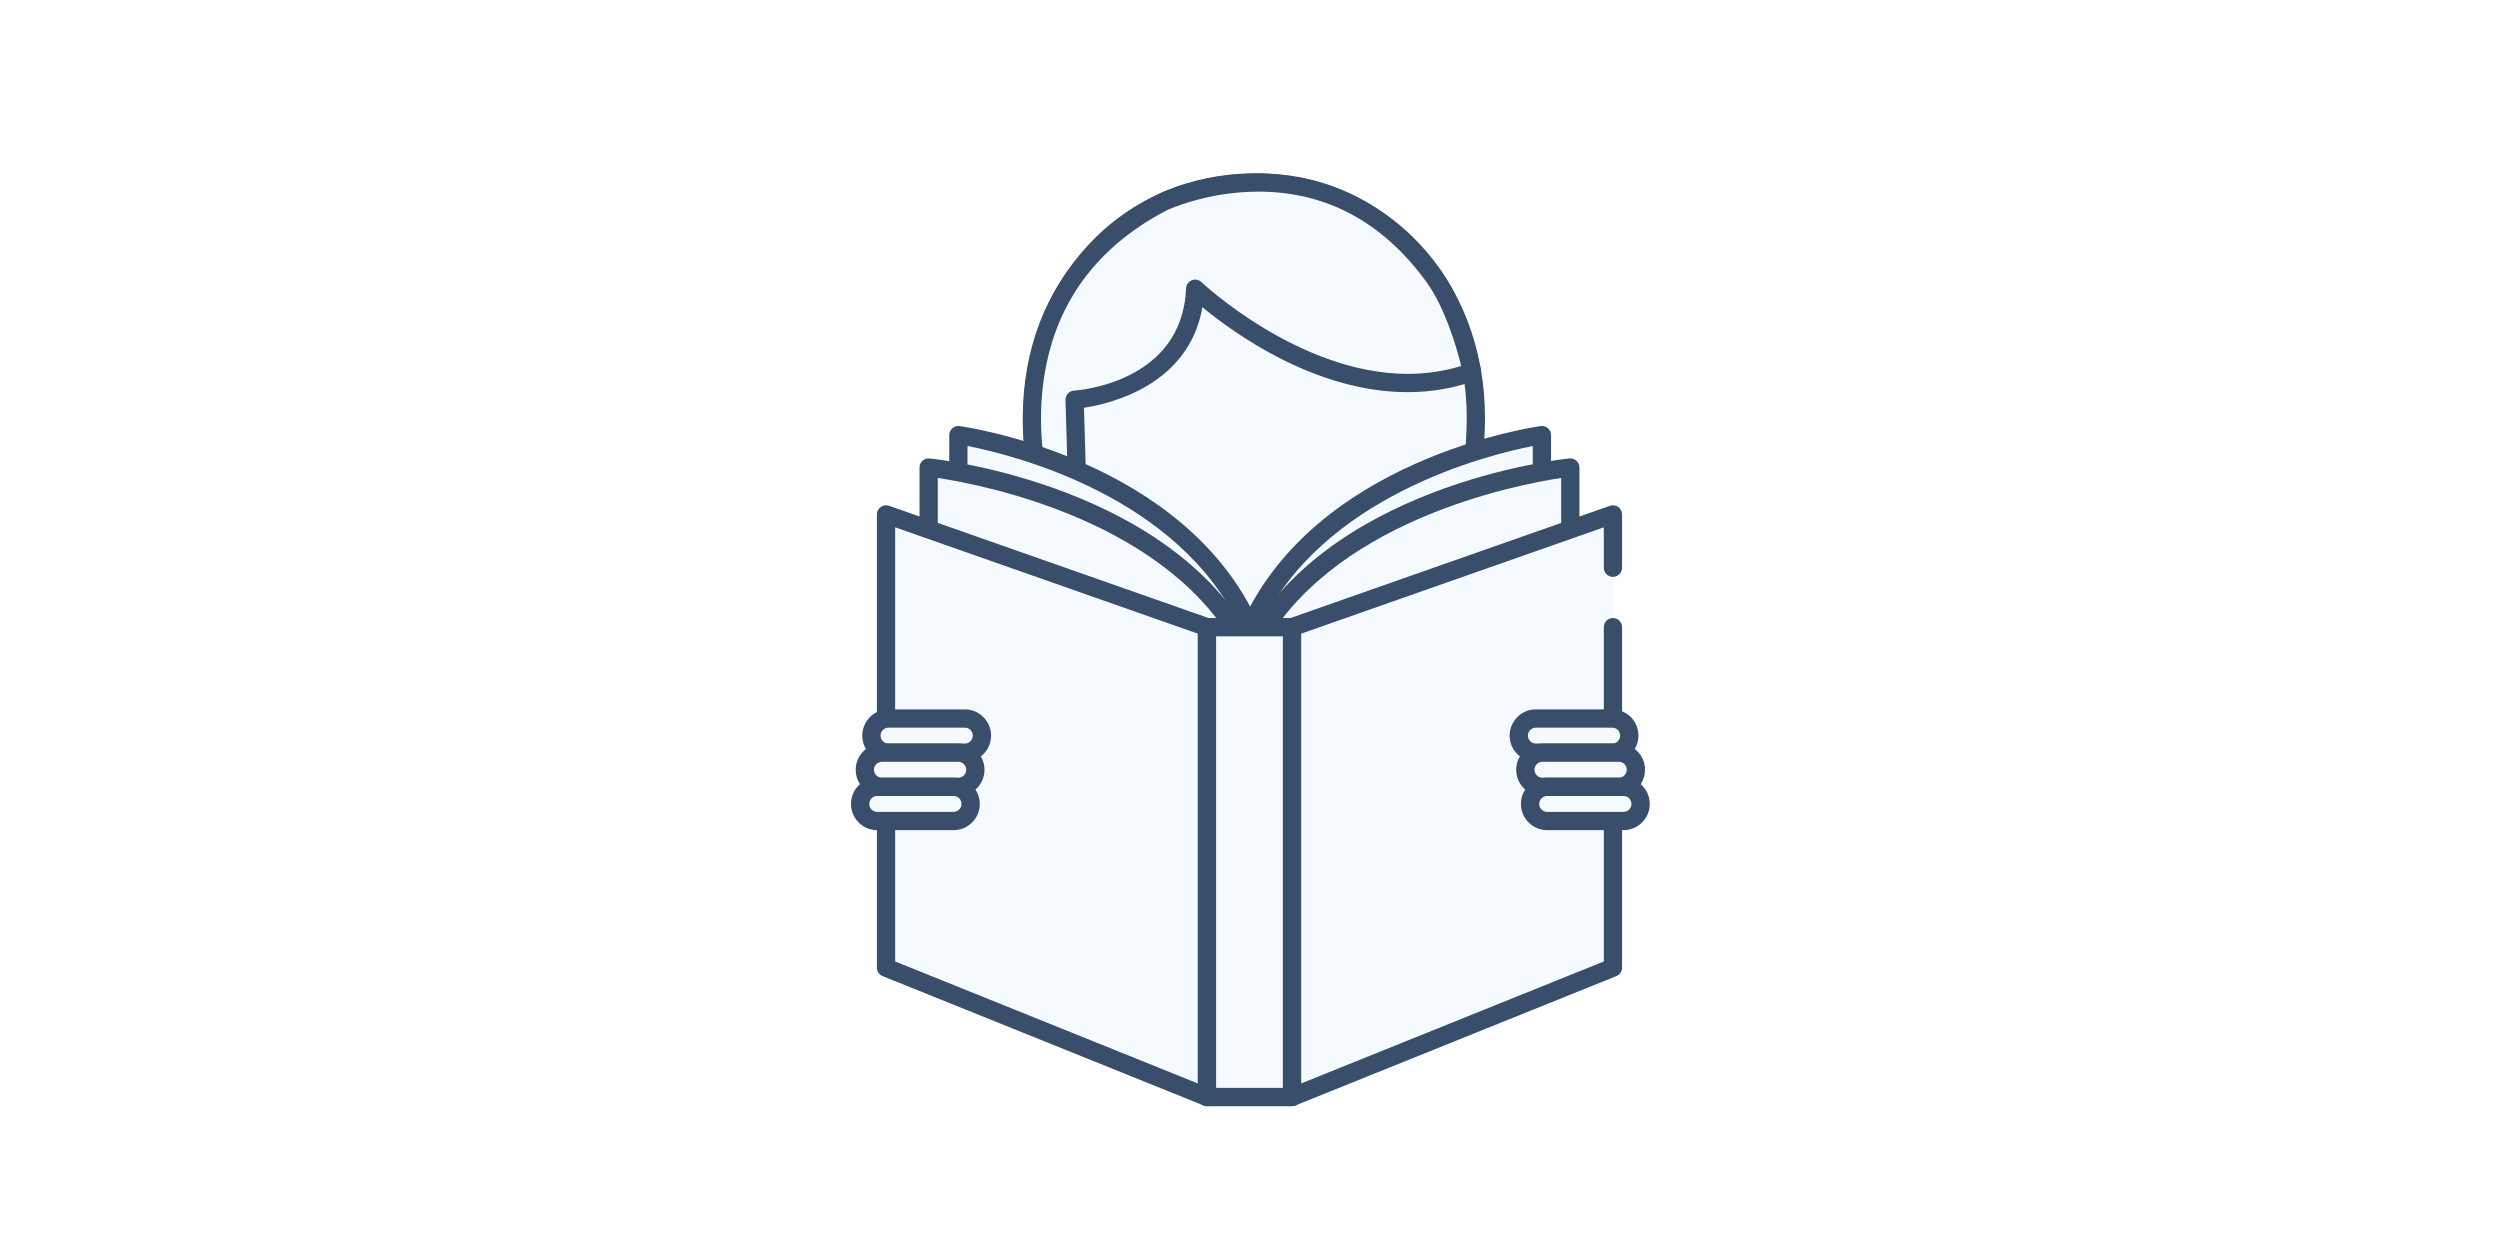
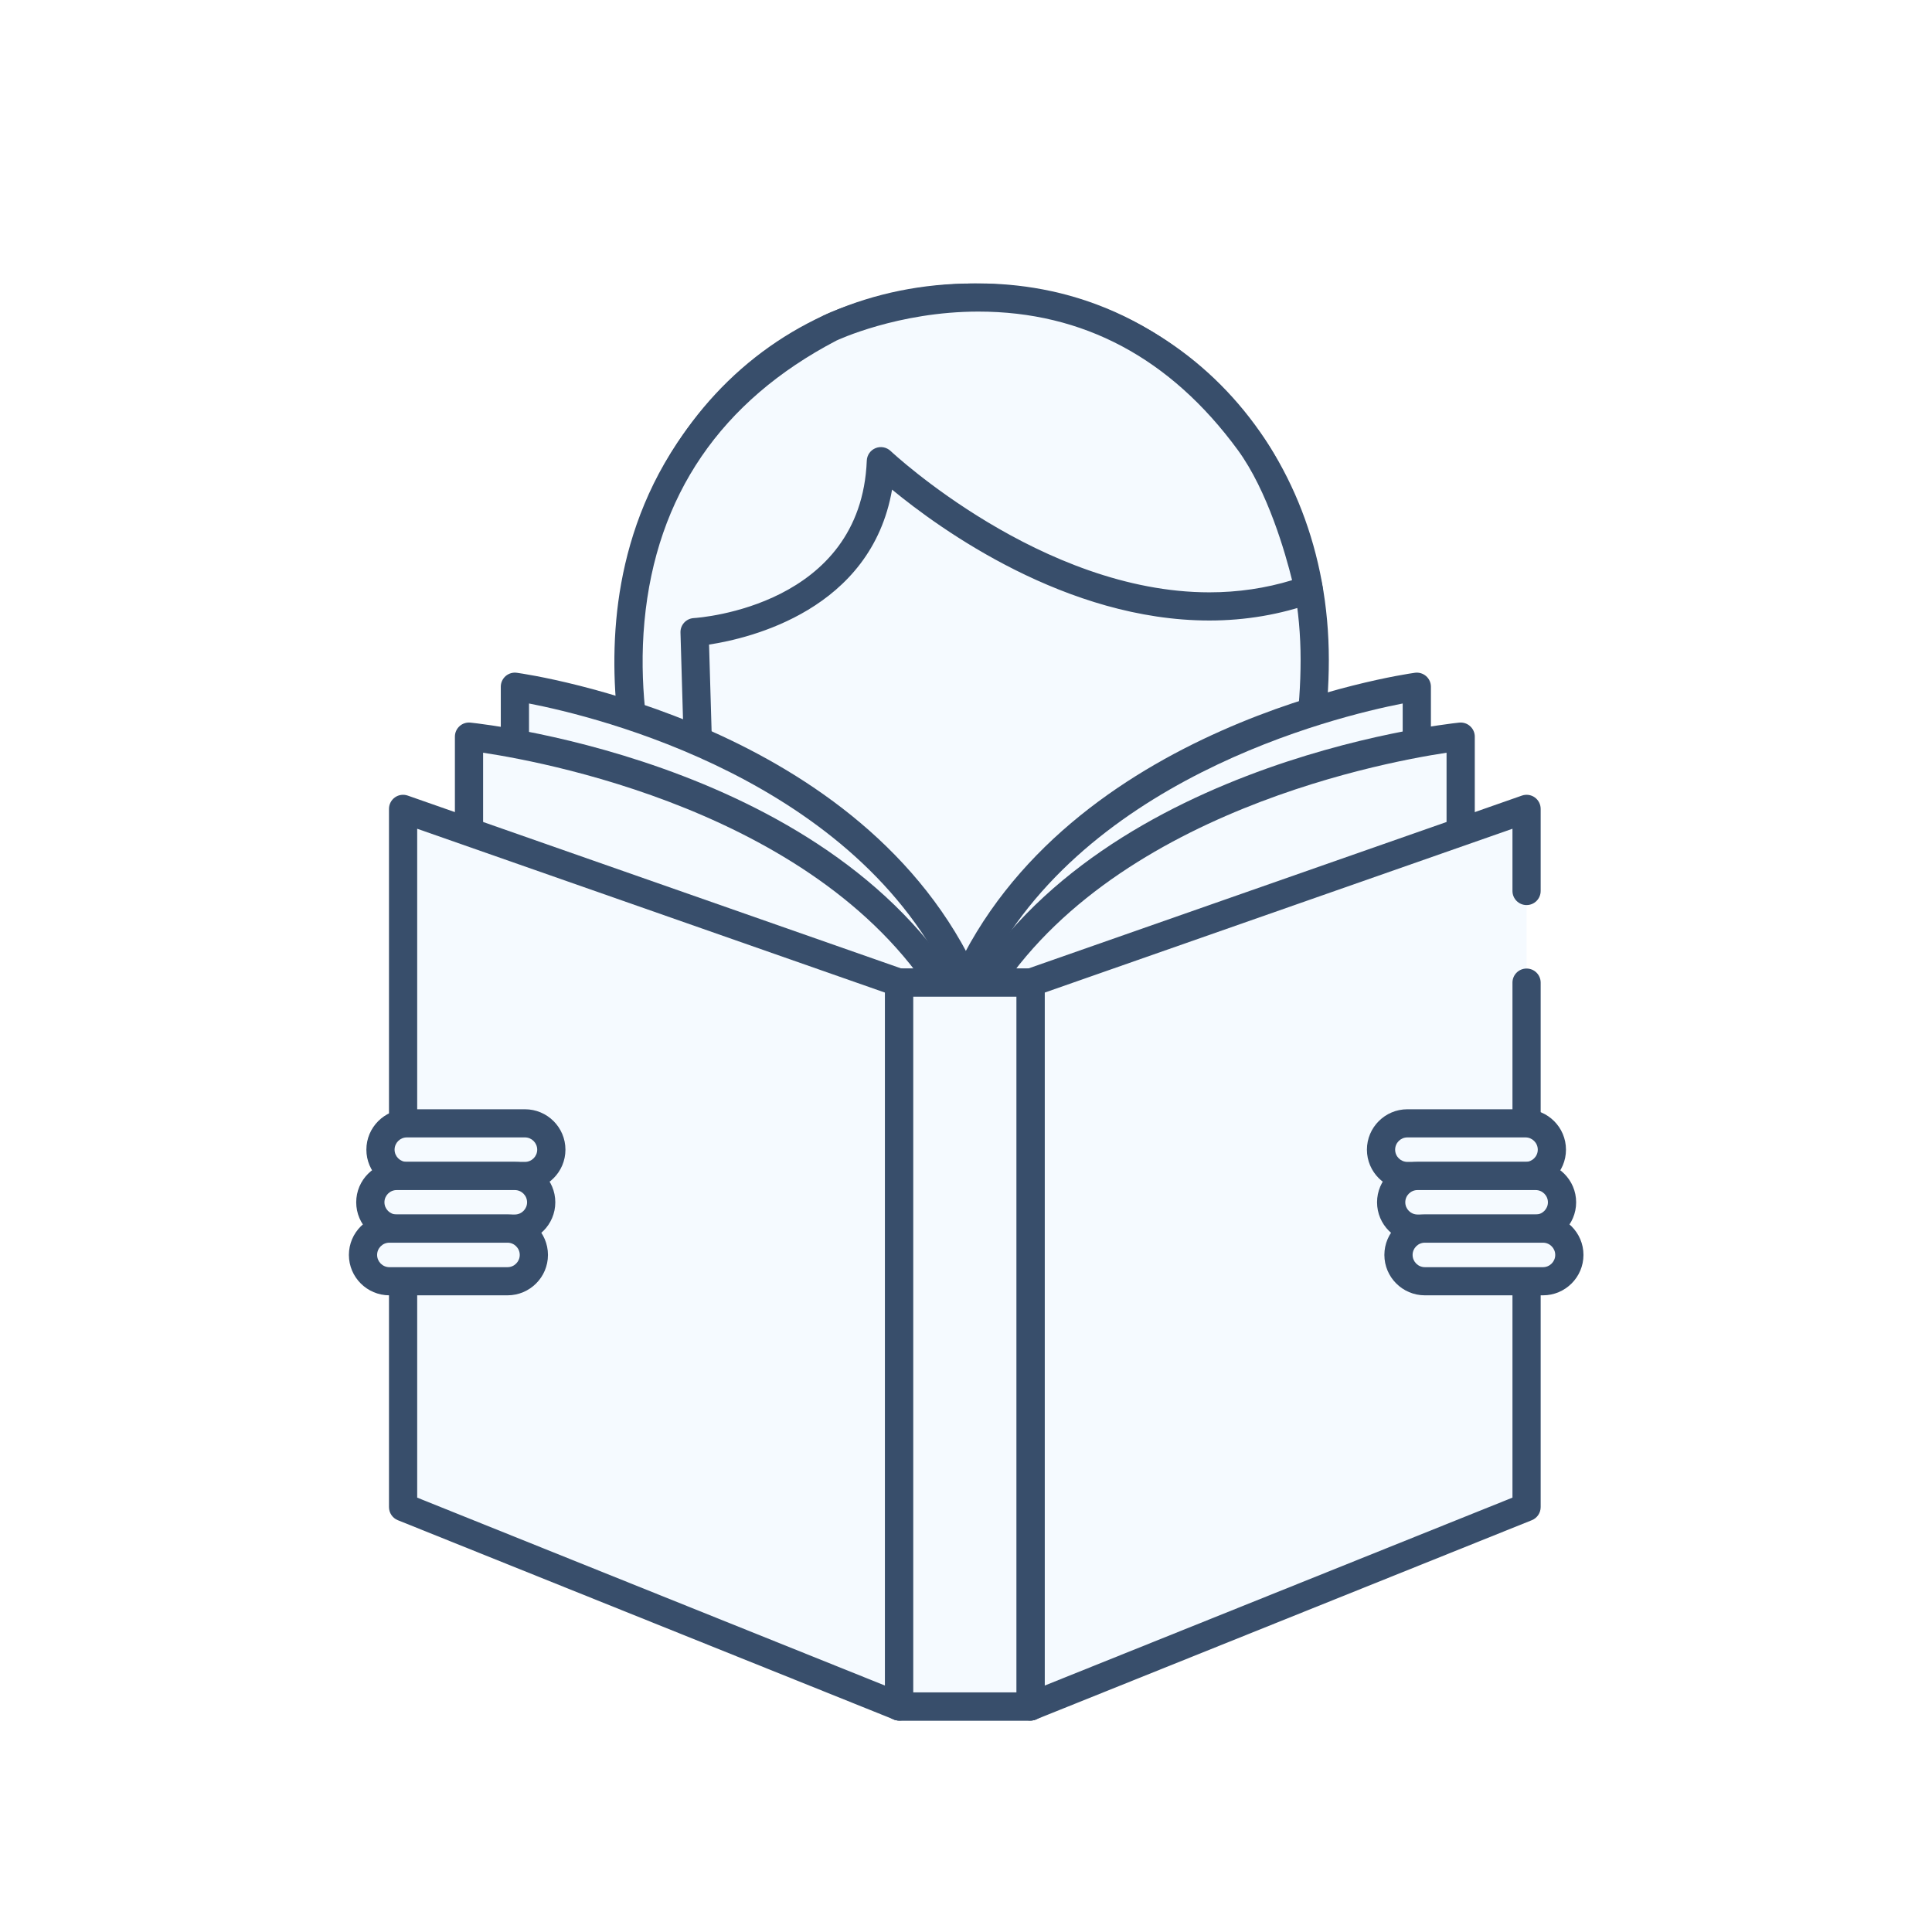
- <svg xmlns="http://www.w3.org/2000/svg" width="400" zoomAndPan="magnify" viewBox="0 0 300 150" height="200" preserveAspectRatio="xMidYMid meet" version="1.0">
+ <svg xmlns="http://www.w3.org/2000/svg" width="400" zoomAndPan="magnify" viewBox="0 0 300 300" height="400" preserveAspectRatio="xMidYMid meet" version="1.0">
  <defs>
    <clipPath id="id1">
-       <path d="M 143 74 L 157 74 L 157 132.75 L 143 132.75 Z M 143 74 " clip-rule="nonzero" />
+       <path d="M 137 150 L 163 150 L 163 267.188 L 137 267.188 Z M 137 150 " clip-rule="nonzero" />
    </clipPath>
    <clipPath id="id2">
-       <path d="M 105 60 L 146 60 L 146 132.75 L 105 132.75 Z M 105 60 " clip-rule="nonzero" />
+       <path d="M 60 123 L 142 123 L 142 267.188 L 60 267.188 Z M 60 123 " clip-rule="nonzero" />
    </clipPath>
    <clipPath id="id3">
-       <path d="M 153 60 L 195 60 L 195 132.75 L 153 132.75 Z M 153 60 " clip-rule="nonzero" />
+       <path d="M 157 123 L 240 123 L 240 267.188 L 157 267.188 Z M 157 123 " clip-rule="nonzero" />
    </clipPath>
    <clipPath id="id4">
-       <path d="M 143 74 L 157 74 L 157 132.75 L 143 132.75 Z M 143 74 " clip-rule="nonzero" />
+       <path d="M 137 150 L 163 150 L 163 267.188 L 137 267.188 Z M 137 150 " clip-rule="nonzero" />
    </clipPath>
    <clipPath id="id5">
-       <path d="M 102.043 89 L 119 89 L 119 96 L 102.043 96 Z M 102.043 89 " clip-rule="nonzero" />
-     </clipPath>
-     <clipPath id="id6">
-       <path d="M 102.043 93 L 118 93 L 118 100 L 102.043 100 Z M 102.043 93 " clip-rule="nonzero" />
+       <path d="M 54.027 188 L 86 188 L 86 202 L 54.027 202 Z M 54.027 188 " clip-rule="nonzero" />
    </clipPath>
  </defs>
-   <path fill="#f5faff" d="M 177.105 50.113 C 177.105 65.691 168.125 82.531 150.539 82.531 C 133.113 82.531 123.879 65.691 123.879 50.113 C 123.879 34.535 134.984 21.906 150.539 21.906 C 166.098 21.906 177.105 34.535 177.105 50.113 Z M 177.105 50.113 " fill-opacity="1" fill-rule="nonzero" />
-   <path fill="#384e6b" d="M 150.539 83.625 C 132.512 83.625 122.781 66.359 122.781 50.113 C 122.781 42.199 125.547 34.852 130.57 29.422 C 135.707 23.867 142.801 20.809 150.539 20.809 C 166.309 20.809 178.199 33.406 178.199 50.113 C 178.199 58.461 175.688 66.73 171.305 72.805 C 166.195 79.883 159.016 83.625 150.539 83.625 Z M 150.539 23.004 C 135.965 23.004 124.973 34.656 124.973 50.113 C 124.973 65.297 133.934 81.434 150.539 81.434 C 167.262 81.434 176.008 65.676 176.008 50.113 C 176.008 34.656 165.059 23.004 150.539 23.004 Z M 150.539 23.004 " fill-opacity="1" fill-rule="nonzero" />
-   <path fill="#f5faff" d="M 176.637 44.645 C 160.125 50.555 143.422 34.648 143.422 34.648 C 142.93 47.113 128.953 47.965 128.953 47.965 L 129.203 56.488 L 125.391 61.059 C 125.391 61.059 116.891 36.125 139.488 24.27 C 139.488 24.27 158.762 15.004 172.008 33.125 C 175.184 37.465 176.637 44.645 176.637 44.645 Z M 176.637 44.645 " fill-opacity="1" fill-rule="nonzero" />
-   <path fill="#384e6b" d="M 125.391 62.156 C 125.324 62.156 125.258 62.148 125.191 62.137 C 124.805 62.066 124.484 61.789 124.355 61.414 C 124.266 61.148 122.164 54.867 122.875 47.012 C 123.535 39.699 126.867 29.652 138.98 23.297 C 139.223 23.18 144.246 20.805 151 20.805 C 157.094 20.805 165.84 22.828 172.895 32.477 C 176.172 36.961 177.648 44.125 177.711 44.426 C 177.82 44.961 177.52 45.492 177.008 45.676 C 174.445 46.594 171.727 47.059 168.926 47.059 C 157.836 47.059 148.051 39.973 144.289 36.863 C 142.664 46.223 133.27 48.445 130.078 48.934 L 130.297 56.457 C 130.309 56.727 130.215 56.988 130.043 57.191 L 126.234 61.762 C 126.023 62.012 125.715 62.156 125.391 62.156 Z M 151 22.996 C 144.738 22.996 140.008 25.238 139.961 25.258 C 131 29.961 125.977 37.328 125.062 47.133 C 124.609 52.027 125.34 56.352 125.898 58.742 L 128.098 56.105 L 127.859 47.996 C 127.844 47.406 128.297 46.906 128.887 46.871 C 129.418 46.836 141.879 45.914 142.324 34.605 C 142.344 34.176 142.609 33.797 143.008 33.633 C 143.406 33.469 143.863 33.559 144.176 33.855 C 144.289 33.965 155.91 44.863 168.926 44.863 C 171.141 44.863 173.297 44.547 175.344 43.918 C 174.84 41.871 173.457 36.961 171.125 33.773 C 165.898 26.621 159.129 22.996 151 22.996 Z M 151 22.996 " fill-opacity="1" fill-rule="nonzero" />
-   <path fill="#f5faff" d="M 115.004 71.039 L 115.004 52.215 C 115.004 52.215 141.332 55.91 150.016 75.262 L 150.016 78.441 L 115.004 78.441 Z M 115.004 71.039 " fill-opacity="1" fill-rule="nonzero" />
-   <path fill="#384e6b" d="M 150.016 79.539 L 115.004 79.539 C 114.398 79.539 113.91 79.047 113.91 78.441 L 113.91 52.215 C 113.91 51.898 114.047 51.598 114.285 51.387 C 114.523 51.18 114.844 51.086 115.156 51.129 C 116.258 51.285 142.188 55.133 151.016 74.812 C 151.078 74.953 151.113 75.109 151.113 75.262 L 151.113 78.441 C 151.113 79.047 150.621 79.539 150.016 79.539 Z M 116.102 77.344 L 148.922 77.344 L 148.922 75.5 C 141.566 59.457 121.332 54.543 116.102 53.52 Z M 116.102 77.344 " fill-opacity="1" fill-rule="nonzero" />
-   <path fill="#f5faff" d="M 185.031 71.039 L 185.031 52.215 C 185.031 52.215 158.703 55.91 150.02 75.262 L 150.02 78.441 L 185.031 78.441 Z M 185.031 71.039 " fill-opacity="1" fill-rule="nonzero" />
-   <path fill="#384e6b" d="M 185.031 79.539 L 150.02 79.539 C 149.414 79.539 148.922 79.047 148.922 78.441 L 148.922 75.262 C 148.922 75.109 148.957 74.957 149.02 74.812 C 157.848 55.133 183.777 51.285 184.879 51.129 C 185.195 51.086 185.512 51.18 185.75 51.387 C 185.988 51.598 186.125 51.898 186.125 52.215 L 186.125 78.441 C 186.125 79.047 185.637 79.539 185.031 79.539 Z M 151.113 77.344 L 183.934 77.344 L 183.934 53.523 C 178.699 54.547 158.461 59.477 151.113 75.5 Z M 151.113 77.344 " fill-opacity="1" fill-rule="nonzero" />
-   <path fill="#f5faff" d="M 111.441 74.926 L 111.441 56.102 C 111.441 56.102 140.391 59.113 149.938 78.465 L 149.938 82.328 L 111.441 82.328 Z M 111.441 74.926 " fill-opacity="1" fill-rule="nonzero" />
-   <path fill="#384e6b" d="M 149.938 83.422 L 111.441 83.422 C 110.836 83.422 110.344 82.934 110.344 82.328 L 110.344 56.102 C 110.344 55.789 110.477 55.496 110.707 55.289 C 110.938 55.078 111.246 54.98 111.555 55.012 C 112.762 55.137 141.215 58.309 150.922 77.98 C 150.996 78.133 151.035 78.297 151.035 78.465 L 151.035 82.328 C 151.035 82.934 150.543 83.422 149.938 83.422 Z M 112.535 81.23 L 148.844 81.23 L 148.844 78.723 C 140.672 62.547 118.027 58.188 112.535 57.355 Z M 112.535 81.23 " fill-opacity="1" fill-rule="nonzero" />
-   <path fill="#f5faff" d="M 188.438 74.926 L 188.438 56.102 C 188.438 56.102 159.488 59.113 149.938 78.465 L 149.938 82.328 L 188.438 82.328 Z M 188.438 74.926 " fill-opacity="1" fill-rule="nonzero" />
-   <path fill="#384e6b" d="M 188.438 83.422 L 149.938 83.422 C 149.332 83.422 148.844 82.934 148.844 82.328 L 148.844 78.465 C 148.844 78.297 148.883 78.133 148.957 77.98 C 158.66 58.309 187.117 55.137 188.324 55.012 C 188.633 54.98 188.938 55.078 189.168 55.289 C 189.398 55.496 189.531 55.789 189.531 56.102 L 189.531 82.328 C 189.531 82.934 189.039 83.422 188.438 83.422 Z M 151.035 81.23 L 187.34 81.23 L 187.34 57.355 C 181.852 58.188 159.207 62.547 151.035 78.723 Z M 151.035 81.23 " fill-opacity="1" fill-rule="nonzero" />
-   <path fill="#f5faff" d="M 144.84 75.262 L 155.039 75.262 L 155.039 131.641 L 144.84 131.641 Z M 144.84 75.262 " fill-opacity="1" fill-rule="nonzero" />
+   <path fill="#f5faff" d="M 204.148 102.438 C 204.148 133.496 186.195 167.07 151.023 167.07 C 116.172 167.07 97.699 133.496 97.699 102.438 C 97.699 71.383 119.91 46.207 151.023 46.207 C 182.137 46.207 204.148 71.383 204.148 102.438 Z M 204.148 102.438 " fill-opacity="1" fill-rule="nonzero" />
+   <path fill="#384e6b" d="M 151.023 169.254 C 114.965 169.254 95.508 134.832 95.508 102.438 C 95.508 86.668 101.039 72.02 111.086 61.191 C 121.359 50.117 135.543 44.02 151.023 44.02 C 182.559 44.02 206.34 69.137 206.34 102.438 C 206.34 119.082 201.312 135.574 192.551 147.68 C 182.332 161.793 167.973 169.254 151.023 169.254 Z M 151.023 48.395 C 121.871 48.395 99.891 71.629 99.891 102.438 C 99.891 132.711 117.809 164.883 151.023 164.883 C 184.461 164.883 201.957 133.469 201.957 102.438 C 201.957 71.629 180.062 48.395 151.023 48.395 Z M 151.023 48.395 " fill-opacity="1" fill-rule="nonzero" />
+   <path fill="#f5faff" d="M 203.215 91.539 C 170.191 103.324 136.781 71.613 136.781 71.613 C 135.801 96.457 107.852 98.16 107.852 98.16 L 108.348 115.156 L 100.727 124.262 C 100.727 124.262 83.723 74.555 128.918 50.922 C 128.918 50.922 167.465 32.445 193.961 68.57 C 200.312 77.23 203.215 91.539 203.215 91.539 Z M 203.215 91.539 " fill-opacity="1" fill-rule="nonzero" />
+   <path fill="#384e6b" d="M 100.727 126.449 C 100.594 126.449 100.461 126.438 100.328 126.414 C 99.551 126.27 98.91 125.715 98.656 124.969 C 98.477 124.445 94.27 111.922 95.691 96.258 C 97.02 81.684 103.684 61.648 127.902 48.984 C 128.391 48.746 138.434 44.012 151.945 44.012 C 164.133 44.012 181.625 48.047 195.73 67.277 C 202.289 76.223 205.242 90.5 205.363 91.105 C 205.578 92.168 204.98 93.23 203.953 93.598 C 198.836 95.426 193.398 96.352 187.793 96.352 C 165.617 96.352 146.043 82.227 138.52 76.027 C 135.273 94.688 116.48 99.117 110.102 100.09 L 110.543 115.09 C 110.559 115.625 110.375 116.145 110.031 116.555 L 102.41 125.664 C 101.988 126.168 101.371 126.449 100.727 126.449 Z M 151.941 48.383 C 139.418 48.383 129.961 52.848 129.867 52.891 C 111.941 62.266 101.895 76.949 100.07 96.5 C 99.16 106.258 100.629 114.879 101.738 119.645 L 106.137 114.391 L 105.664 98.223 C 105.629 97.043 106.539 96.051 107.719 95.977 C 108.777 95.91 133.703 94.07 134.594 71.527 C 134.629 70.668 135.16 69.91 135.957 69.586 C 136.754 69.262 137.668 69.438 138.293 70.027 C 138.523 70.246 161.758 91.977 187.793 91.977 C 192.223 91.977 196.535 91.344 200.633 90.09 C 199.625 86.012 196.855 76.223 192.195 69.863 C 181.738 55.609 168.199 48.383 151.941 48.383 Z M 151.941 48.383 " fill-opacity="1" fill-rule="nonzero" />
+   <path fill="#f5faff" d="M 79.953 144.164 L 79.953 106.633 C 79.953 106.633 132.609 113.996 149.977 152.582 L 149.977 158.918 L 79.953 158.918 Z M 79.953 144.164 " fill-opacity="1" fill-rule="nonzero" />
+   <path fill="#384e6b" d="M 149.977 161.102 L 79.953 161.102 C 78.742 161.102 77.762 160.125 77.762 158.918 L 77.762 106.633 C 77.762 106 78.039 105.398 78.516 104.98 C 78.996 104.566 79.629 104.379 80.258 104.469 C 82.457 104.773 134.316 112.449 151.977 151.684 C 152.102 151.965 152.168 152.273 152.168 152.582 L 152.168 158.914 C 152.168 160.125 151.188 161.102 149.977 161.102 Z M 82.145 156.73 L 147.785 156.73 L 147.785 153.055 C 133.07 121.07 92.609 111.27 82.145 109.238 Z M 82.145 156.73 " fill-opacity="1" fill-rule="nonzero" />
+   <path fill="#f5faff" d="M 220.004 144.164 L 220.004 106.633 C 220.004 106.633 167.348 113.996 149.977 152.582 L 149.977 158.918 L 220.004 158.918 Z M 220.004 144.164 " fill-opacity="1" fill-rule="nonzero" />
+   <path fill="#384e6b" d="M 220.004 161.102 L 149.977 161.102 C 148.77 161.102 147.789 160.125 147.789 158.918 L 147.789 152.582 C 147.789 152.273 147.852 151.969 147.98 151.688 C 165.641 112.453 217.5 104.773 219.699 104.469 C 220.328 104.379 220.961 104.57 221.441 104.984 C 221.918 105.398 222.191 106 222.191 106.633 L 222.191 158.918 C 222.191 160.125 221.211 161.102 220.004 161.102 Z M 152.168 156.73 L 217.809 156.73 L 217.809 109.238 C 207.34 111.281 166.867 121.105 152.168 153.055 Z M 152.168 156.73 " fill-opacity="1" fill-rule="nonzero" />
+   <path fill="#f5faff" d="M 72.824 151.91 L 72.824 114.379 C 72.824 114.379 130.723 120.383 149.82 158.965 L 149.82 166.664 L 72.824 166.664 Z M 72.824 151.91 " fill-opacity="1" fill-rule="nonzero" />
+   <path fill="#384e6b" d="M 149.82 168.848 L 72.824 168.848 C 71.617 168.848 70.637 167.871 70.637 166.664 L 70.637 114.379 C 70.637 113.762 70.898 113.172 71.359 112.758 C 71.82 112.34 72.434 112.145 73.051 112.207 C 75.465 112.457 132.375 118.785 151.781 157.996 C 151.93 158.301 152.008 158.633 152.008 158.965 L 152.008 166.664 C 152.008 167.871 151.027 168.848 149.82 168.848 Z M 75.016 164.477 L 147.629 164.477 L 147.629 159.48 C 131.285 127.227 85.996 118.539 75.016 116.883 Z M 75.016 164.477 " fill-opacity="1" fill-rule="nonzero" />
+   <path fill="#f5faff" d="M 226.812 151.91 L 226.812 114.379 C 226.812 114.379 168.914 120.383 149.82 158.965 L 149.82 166.664 L 226.812 166.664 Z M 226.812 151.91 " fill-opacity="1" fill-rule="nonzero" />
+   <path fill="#384e6b" d="M 226.812 168.848 L 149.82 168.848 C 148.609 168.848 147.629 167.871 147.629 166.664 L 147.629 158.965 C 147.629 158.629 147.707 158.297 147.855 157.996 C 167.262 118.785 224.172 112.457 226.586 112.207 C 227.203 112.145 227.816 112.34 228.277 112.758 C 228.738 113.172 229.004 113.762 229.004 114.379 L 229.004 166.664 C 229.004 167.871 228.023 168.848 226.812 168.848 Z M 152.008 164.477 L 224.621 164.477 L 224.621 116.883 C 213.641 118.539 168.355 127.227 152.008 159.48 Z M 152.008 164.477 " fill-opacity="1" fill-rule="nonzero" />
+   <path fill="#f5faff" d="M 139.621 152.582 L 160.02 152.582 L 160.02 264.977 L 139.621 264.977 Z M 139.621 152.582 " fill-opacity="1" fill-rule="nonzero" />
  <g clip-path="url(#id1)">
-     <path fill="#384e6b" d="M 155.039 132.738 L 144.84 132.738 C 144.234 132.738 143.742 132.246 143.742 131.641 L 143.742 75.262 C 143.742 74.656 144.234 74.168 144.84 74.168 L 155.039 74.168 C 155.645 74.168 156.133 74.656 156.133 75.262 L 156.133 131.641 C 156.133 132.246 155.645 132.738 155.039 132.738 Z M 145.934 130.543 L 153.941 130.543 L 153.941 76.359 L 145.934 76.359 Z M 145.934 130.543 " fill-opacity="1" fill-rule="nonzero" />
+     <path fill="#384e6b" d="M 160.02 267.164 L 139.621 267.164 C 138.41 267.164 137.43 266.184 137.43 264.977 L 137.43 152.582 C 137.43 151.375 138.41 150.395 139.621 150.395 L 160.02 150.395 C 161.23 150.395 162.211 151.375 162.211 152.582 L 162.211 264.977 C 162.211 266.184 161.23 267.164 160.02 267.164 Z M 141.809 262.789 L 157.828 262.789 L 157.828 154.77 L 141.809 154.77 Z M 141.809 262.789 " fill-opacity="1" fill-rule="nonzero" />
  </g>
-   <path fill="#f5faff" d="M 106.324 61.73 L 144.84 75.262 L 144.84 131.641 L 106.324 116.117 Z M 106.324 61.73 " fill-opacity="1" fill-rule="nonzero" />
+   <path fill="#f5faff" d="M 62.594 125.602 L 139.621 152.582 L 139.621 264.977 L 62.594 234.027 Z M 62.594 125.602 " fill-opacity="1" fill-rule="nonzero" />
  <g clip-path="url(#id2)">
-     <path fill="#384e6b" d="M 144.84 132.738 C 144.699 132.738 144.562 132.711 144.43 132.656 L 105.914 117.133 C 105.5 116.965 105.227 116.562 105.227 116.117 L 105.227 61.73 C 105.227 61.375 105.402 61.043 105.691 60.836 C 105.98 60.629 106.352 60.578 106.688 60.695 L 145.199 74.227 C 145.641 74.383 145.934 74.797 145.934 75.262 L 145.934 131.641 C 145.934 132.004 145.754 132.344 145.449 132.547 C 145.27 132.672 145.055 132.738 144.84 132.738 Z M 107.418 115.375 L 143.742 130.016 L 143.742 76.039 L 107.418 63.277 Z M 107.418 115.375 " fill-opacity="1" fill-rule="nonzero" />
+     <path fill="#384e6b" d="M 139.621 267.164 C 139.344 267.164 139.066 267.109 138.801 267.004 L 61.773 236.055 C 60.945 235.723 60.402 234.918 60.402 234.027 L 60.402 125.602 C 60.402 124.891 60.746 124.227 61.324 123.816 C 61.902 123.406 62.645 123.305 63.316 123.539 L 140.344 150.52 C 141.223 150.824 141.809 151.652 141.809 152.582 L 141.809 264.977 C 141.809 265.703 141.445 266.379 140.844 266.789 C 140.477 267.035 140.051 267.164 139.621 267.164 Z M 64.781 232.551 L 137.43 261.738 L 137.43 154.133 L 64.781 128.688 Z M 64.781 232.551 " fill-opacity="1" fill-rule="nonzero" />
  </g>
-   <path fill="#f5faff" d="M 193.551 68.125 L 193.551 61.73 L 155.039 75.262 L 155.039 131.641 L 193.551 116.117 L 193.551 75.262 " fill-opacity="1" fill-rule="nonzero" />
+   <path fill="#f5faff" d="M 237.047 138.352 L 237.047 125.602 L 160.02 152.582 L 160.02 264.977 L 237.047 234.027 L 237.047 152.582 " fill-opacity="1" fill-rule="nonzero" />
  <g clip-path="url(#id3)">
-     <path fill="#384e6b" d="M 155.039 132.738 C 154.824 132.738 154.609 132.672 154.426 132.547 C 154.125 132.344 153.941 132.004 153.941 131.641 L 153.941 75.262 C 153.941 74.797 154.234 74.383 154.676 74.227 L 193.191 60.695 C 193.523 60.578 193.895 60.629 194.188 60.836 C 194.477 61.043 194.648 61.375 194.648 61.73 L 194.648 68.125 C 194.648 68.73 194.156 69.223 193.551 69.223 C 192.945 69.223 192.457 68.73 192.457 68.125 L 192.457 63.277 L 156.133 76.039 L 156.133 130.016 L 192.457 115.375 L 192.457 75.262 C 192.457 74.656 192.945 74.164 193.551 74.164 C 194.156 74.164 194.648 74.656 194.648 75.262 L 194.648 116.117 C 194.648 116.562 194.375 116.965 193.961 117.133 L 155.445 132.656 C 155.316 132.711 155.176 132.738 155.039 132.738 Z M 155.039 132.738 " fill-opacity="1" fill-rule="nonzero" />
+     <path fill="#384e6b" d="M 160.02 267.164 C 159.586 267.164 159.16 267.035 158.793 266.789 C 158.191 266.379 157.828 265.703 157.828 264.977 L 157.828 152.582 C 157.828 151.652 158.414 150.824 159.293 150.52 L 236.32 123.539 C 236.992 123.305 237.734 123.406 238.312 123.816 C 238.891 124.227 239.234 124.895 239.234 125.602 L 239.234 138.352 C 239.234 139.559 238.254 140.539 237.047 140.539 C 235.836 140.539 234.855 139.559 234.855 138.352 L 234.855 128.688 L 162.207 154.133 L 162.207 261.738 L 234.855 232.551 L 234.855 152.582 C 234.855 151.371 235.836 150.395 237.047 150.395 C 238.254 150.395 239.234 151.371 239.234 152.582 L 239.234 234.027 C 239.234 234.918 238.691 235.723 237.863 236.055 L 160.836 267.004 C 160.57 267.109 160.293 267.164 160.02 267.164 Z M 160.02 267.164 " fill-opacity="1" fill-rule="nonzero" />
  </g>
-   <path fill="#f5faff" d="M 144.84 75.262 L 155.039 75.262 L 155.039 131.641 L 144.84 131.641 Z M 144.84 75.262 " fill-opacity="1" fill-rule="nonzero" />
+   <path fill="#f5faff" d="M 139.621 152.582 L 160.02 152.582 L 160.02 264.977 L 139.621 264.977 Z M 139.621 152.582 " fill-opacity="1" fill-rule="nonzero" />
  <g clip-path="url(#id4)">
-     <path fill="#384e6b" d="M 155.039 132.738 L 144.84 132.738 C 144.234 132.738 143.742 132.246 143.742 131.641 L 143.742 75.262 C 143.742 74.656 144.234 74.168 144.84 74.168 L 155.039 74.168 C 155.645 74.168 156.133 74.656 156.133 75.262 L 156.133 131.641 C 156.133 132.246 155.645 132.738 155.039 132.738 Z M 145.934 130.543 L 153.941 130.543 L 153.941 76.359 L 145.934 76.359 Z M 145.934 130.543 " fill-opacity="1" fill-rule="nonzero" />
+     <path fill="#384e6b" d="M 160.02 267.164 L 139.621 267.164 C 138.41 267.164 137.43 266.184 137.43 264.977 L 137.43 152.582 C 137.43 151.375 138.41 150.395 139.621 150.395 L 160.02 150.395 C 161.23 150.395 162.211 151.375 162.211 152.582 L 162.211 264.977 C 162.211 266.184 161.23 267.164 160.02 267.164 Z M 141.809 262.789 L 157.828 262.789 L 157.828 154.77 L 141.809 154.77 Z M 141.809 262.789 " fill-opacity="1" fill-rule="nonzero" />
  </g>
-   <path fill="#f5faff" d="M 195.516 88.273 C 195.516 89.406 194.602 90.324 193.469 90.324 L 184.301 90.324 C 183.168 90.324 182.254 89.406 182.254 88.273 C 182.254 87.141 183.168 86.223 184.301 86.223 L 193.469 86.223 C 194.602 86.223 195.516 87.141 195.516 88.273 Z M 195.516 88.273 " fill-opacity="1" fill-rule="nonzero" />
-   <path fill="#384e6b" d="M 193.469 91.418 L 184.301 91.418 C 182.566 91.418 181.156 90.008 181.156 88.273 C 181.156 86.539 182.566 85.125 184.301 85.125 L 193.469 85.125 C 195.203 85.125 196.613 86.539 196.613 88.273 C 196.613 90.008 195.203 91.418 193.469 91.418 Z M 184.301 87.32 C 183.773 87.32 183.348 87.746 183.348 88.273 C 183.348 88.797 183.773 89.227 184.301 89.227 L 193.469 89.227 C 193.996 89.227 194.422 88.797 194.422 88.273 C 194.422 87.746 193.996 87.32 193.469 87.32 Z M 184.301 87.32 " fill-opacity="1" fill-rule="nonzero" />
-   <path fill="#f5faff" d="M 196.305 92.371 C 196.305 93.504 195.391 94.422 194.258 94.422 L 185.086 94.422 C 183.957 94.422 183.039 93.504 183.039 92.371 C 183.039 91.242 183.957 90.324 185.086 90.324 L 194.258 90.324 C 195.391 90.324 196.305 91.242 196.305 92.371 Z M 196.305 92.371 " fill-opacity="1" fill-rule="nonzero" />
-   <path fill="#384e6b" d="M 194.258 95.52 L 185.086 95.52 C 183.355 95.52 181.945 94.109 181.945 92.371 C 181.945 90.637 183.355 89.227 185.086 89.227 L 194.258 89.227 C 195.992 89.227 197.402 90.637 197.402 92.371 C 197.402 94.109 195.992 95.52 194.258 95.52 Z M 185.086 91.418 C 184.562 91.418 184.137 91.848 184.137 92.371 C 184.137 92.898 184.562 93.324 185.086 93.324 L 194.258 93.324 C 194.781 93.324 195.211 92.898 195.211 92.371 C 195.211 91.848 194.781 91.418 194.258 91.418 Z M 185.086 91.418 " fill-opacity="1" fill-rule="nonzero" />
-   <path fill="#f5faff" d="M 196.875 96.473 C 196.875 97.605 195.957 98.523 194.828 98.523 L 185.656 98.523 C 184.523 98.523 183.609 97.605 183.609 96.473 C 183.609 95.34 184.523 94.422 185.656 94.422 L 194.828 94.422 C 195.957 94.422 196.875 95.34 196.875 96.473 Z M 196.875 96.473 " fill-opacity="1" fill-rule="nonzero" />
-   <path fill="#384e6b" d="M 194.828 99.617 L 185.656 99.617 C 183.922 99.617 182.512 98.207 182.512 96.473 C 182.512 94.738 183.922 93.324 185.656 93.324 L 194.828 93.324 C 196.559 93.324 197.969 94.738 197.969 96.473 C 197.969 98.207 196.559 99.617 194.828 99.617 Z M 185.656 95.52 C 185.129 95.52 184.703 95.945 184.703 96.473 C 184.703 96.996 185.133 97.426 185.656 97.426 L 194.828 97.426 C 195.352 97.426 195.777 96.996 195.777 96.473 C 195.777 95.945 195.352 95.52 194.828 95.52 Z M 185.656 95.52 " fill-opacity="1" fill-rule="nonzero" />
-   <path fill="#f5faff" d="M 104.566 88.273 C 104.566 89.406 105.484 90.324 106.613 90.324 L 115.785 90.324 C 116.918 90.324 117.832 89.406 117.832 88.273 C 117.832 87.141 116.914 86.223 115.785 86.223 L 106.613 86.223 C 105.484 86.223 104.566 87.141 104.566 88.273 Z M 104.566 88.273 " fill-opacity="1" fill-rule="nonzero" />
-   <path fill="#384e6b" d="M 115.785 91.418 L 106.613 91.418 C 104.883 91.418 103.473 90.008 103.473 88.273 C 103.473 86.539 104.883 85.125 106.613 85.125 L 115.785 85.125 C 117.52 85.125 118.93 86.539 118.93 88.273 C 118.93 90.008 117.52 91.418 115.785 91.418 Z M 106.613 87.32 C 106.09 87.32 105.664 87.746 105.664 88.273 C 105.664 88.797 106.09 89.227 106.613 89.227 L 115.785 89.227 C 116.309 89.227 116.738 88.797 116.738 88.273 C 116.738 87.746 116.309 87.32 115.785 87.32 Z M 106.613 87.32 " fill-opacity="1" fill-rule="nonzero" />
-   <path fill="#f5faff" d="M 103.781 92.371 C 103.781 93.504 104.695 94.422 105.828 94.422 L 114.996 94.422 C 116.129 94.422 117.043 93.504 117.043 92.371 C 117.043 91.242 116.129 90.324 114.996 90.324 L 105.828 90.324 C 104.695 90.324 103.781 91.242 103.781 92.371 Z M 103.781 92.371 " fill-opacity="1" fill-rule="nonzero" />
+   <path fill="#f5faff" d="M 240.977 178.52 C 240.977 180.777 239.141 182.605 236.883 182.605 L 218.539 182.605 C 216.277 182.605 214.445 180.773 214.445 178.52 C 214.445 176.262 216.277 174.434 218.539 174.434 L 236.883 174.434 C 239.141 174.434 240.977 176.262 240.977 178.52 Z M 240.977 178.52 " fill-opacity="1" fill-rule="nonzero" />
+   <path fill="#384e6b" d="M 236.883 184.793 L 218.539 184.793 C 215.074 184.793 212.254 181.977 212.254 178.52 C 212.254 175.059 215.074 172.246 218.539 172.246 L 236.883 172.246 C 240.348 172.246 243.164 175.059 243.164 178.52 C 243.164 181.977 240.348 184.793 236.883 184.793 Z M 218.539 176.617 C 217.488 176.617 216.637 177.469 216.637 178.52 C 216.637 179.566 217.488 180.418 218.539 180.418 L 236.883 180.418 C 237.93 180.418 238.785 179.566 238.785 178.52 C 238.785 177.469 237.93 176.617 236.883 176.617 Z M 218.539 176.617 " fill-opacity="1" fill-rule="nonzero" />
+   <path fill="#f5faff" d="M 242.551 186.691 C 242.551 188.949 240.719 190.777 238.457 190.777 L 220.117 190.777 C 217.855 190.777 216.023 188.949 216.023 186.691 C 216.023 184.434 217.855 182.605 220.117 182.605 L 238.457 182.605 C 240.719 182.605 242.551 184.434 242.551 186.691 Z M 242.551 186.691 " fill-opacity="1" fill-rule="nonzero" />
+   <path fill="#384e6b" d="M 238.457 192.965 L 220.113 192.965 C 216.648 192.965 213.828 190.152 213.828 186.691 C 213.828 183.234 216.648 180.418 220.113 180.418 L 238.457 180.418 C 241.922 180.418 244.742 183.234 244.742 186.691 C 244.742 190.152 241.922 192.965 238.457 192.965 Z M 220.113 184.793 C 219.062 184.793 218.211 185.645 218.211 186.691 C 218.211 187.738 219.066 188.59 220.113 188.59 L 238.457 188.59 C 239.508 188.59 240.359 187.738 240.359 186.691 C 240.359 185.645 239.504 184.793 238.457 184.793 Z M 220.113 184.793 " fill-opacity="1" fill-rule="nonzero" />
+   <path fill="#f5faff" d="M 243.688 194.863 C 243.688 197.121 241.855 198.953 239.594 198.953 L 221.254 198.953 C 218.992 198.953 217.16 197.121 217.16 194.863 C 217.16 192.609 218.992 190.777 221.254 190.777 L 239.594 190.777 C 241.855 190.777 243.688 192.609 243.688 194.863 Z M 243.688 194.863 " fill-opacity="1" fill-rule="nonzero" />
+   <path fill="#384e6b" d="M 239.594 201.137 L 221.25 201.137 C 217.785 201.137 214.965 198.324 214.965 194.863 C 214.965 191.406 217.785 188.59 221.25 188.59 L 239.594 188.59 C 243.059 188.59 245.879 191.406 245.879 194.863 C 245.879 198.324 243.059 201.137 239.594 201.137 Z M 221.25 192.965 C 220.203 192.965 219.348 193.816 219.348 194.863 C 219.348 195.91 220.203 196.766 221.25 196.766 L 239.594 196.766 C 240.645 196.766 241.496 195.91 241.496 194.863 C 241.496 193.816 240.645 192.965 239.594 192.965 Z M 221.25 192.965 " fill-opacity="1" fill-rule="nonzero" />
+   <path fill="#f5faff" d="M 59.078 178.52 C 59.078 180.777 60.914 182.605 63.172 182.605 L 81.516 182.605 C 83.777 182.605 85.609 180.773 85.609 178.52 C 85.609 176.262 83.777 174.434 81.516 174.434 L 63.172 174.434 C 60.914 174.434 59.078 176.262 59.078 178.52 Z M 59.078 178.52 " fill-opacity="1" fill-rule="nonzero" />
+   <path fill="#384e6b" d="M 81.516 184.793 L 63.172 184.793 C 59.707 184.793 56.891 181.977 56.891 178.52 C 56.891 175.059 59.707 172.246 63.172 172.246 L 81.516 172.246 C 84.98 172.246 87.801 175.059 87.801 178.52 C 87.801 181.977 84.98 184.793 81.516 184.793 Z M 63.172 176.617 C 62.125 176.617 61.27 177.469 61.27 178.52 C 61.27 179.566 62.125 180.418 63.172 180.418 L 81.516 180.418 C 82.566 180.418 83.418 179.566 83.418 178.52 C 83.418 177.469 82.566 176.617 81.516 176.617 Z M 63.172 176.617 " fill-opacity="1" fill-rule="nonzero" />
+   <path fill="#f5faff" d="M 57.504 186.691 C 57.504 188.949 59.336 190.777 61.598 190.777 L 79.941 190.777 C 82.203 190.777 84.035 188.949 84.035 186.691 C 84.035 184.434 82.199 182.605 79.941 182.605 L 61.598 182.605 C 59.336 182.605 57.504 184.434 57.504 186.691 Z M 57.504 186.691 " fill-opacity="1" fill-rule="nonzero" />
+   <path fill="#384e6b" d="M 79.941 192.965 L 61.598 192.965 C 58.133 192.965 55.312 190.152 55.312 186.691 C 55.312 183.234 58.133 180.418 61.598 180.418 L 79.941 180.418 C 83.406 180.418 86.227 183.234 86.227 186.691 C 86.227 190.152 83.406 192.965 79.941 192.965 Z M 61.598 184.793 C 60.547 184.793 59.695 185.645 59.695 186.691 C 59.695 187.738 60.551 188.59 61.598 188.59 L 79.941 188.59 C 80.992 188.59 81.844 187.738 81.844 186.691 C 81.844 185.645 80.988 184.793 79.941 184.793 Z M 61.598 184.793 " fill-opacity="1" fill-rule="nonzero" />
+   <path fill="#f5faff" d="M 56.367 194.863 C 56.367 197.121 58.199 198.953 60.461 198.953 L 78.801 198.953 C 81.062 198.953 82.895 197.121 82.895 194.863 C 82.895 192.609 81.062 190.777 78.801 190.777 L 60.461 190.777 C 58.199 190.777 56.367 192.609 56.367 194.863 Z M 56.367 194.863 " fill-opacity="1" fill-rule="nonzero" />
  <g clip-path="url(#id5)">
-     <path fill="#384e6b" d="M 115 95.52 L 105.828 95.52 C 104.094 95.52 102.684 94.109 102.684 92.371 C 102.684 90.637 104.094 89.227 105.828 89.227 L 115 89.227 C 116.73 89.227 118.141 90.637 118.141 92.371 C 118.141 94.109 116.73 95.52 115 95.52 Z M 105.828 91.418 C 105.301 91.418 104.875 91.848 104.875 92.371 C 104.875 92.898 105.301 93.324 105.828 93.324 L 115 93.324 C 115.523 93.324 115.949 92.898 115.949 92.371 C 115.949 91.848 115.523 91.418 115 91.418 Z M 105.828 91.418 " fill-opacity="1" fill-rule="nonzero" />
-   </g>
-   <path fill="#f5faff" d="M 103.211 96.473 C 103.211 97.605 104.129 98.523 105.258 98.523 L 114.43 98.523 C 115.559 98.523 116.477 97.605 116.477 96.473 C 116.477 95.34 115.559 94.422 114.43 94.422 L 105.258 94.422 C 104.129 94.422 103.211 95.34 103.211 96.473 Z M 103.211 96.473 " fill-opacity="1" fill-rule="nonzero" />
-   <g clip-path="url(#id6)">
-     <path fill="#384e6b" d="M 114.43 99.617 L 105.258 99.617 C 103.523 99.617 102.117 98.207 102.117 96.473 C 102.117 94.738 103.523 93.324 105.258 93.324 L 114.43 93.324 C 116.164 93.324 117.57 94.738 117.57 96.473 C 117.574 98.207 116.164 99.617 114.43 99.617 Z M 105.258 95.52 C 104.734 95.52 104.309 95.945 104.309 96.473 C 104.309 96.996 104.734 97.426 105.258 97.426 L 114.43 97.426 C 114.953 97.426 115.383 96.996 115.383 96.473 C 115.383 95.945 114.953 95.52 114.43 95.52 Z M 105.258 95.52 " fill-opacity="1" fill-rule="nonzero" />
+     <path fill="#384e6b" d="M 78.805 201.137 L 60.461 201.137 C 56.996 201.137 54.176 198.324 54.176 194.863 C 54.176 191.406 56.996 188.59 60.461 188.59 L 78.805 188.59 C 82.27 188.59 85.086 191.406 85.086 194.863 C 85.09 198.324 82.27 201.137 78.805 201.137 Z M 60.461 192.965 C 59.41 192.965 58.559 193.816 58.559 194.863 C 58.559 195.91 59.414 196.766 60.461 196.766 L 78.805 196.766 C 79.855 196.766 80.707 195.91 80.707 194.863 C 80.707 193.816 79.852 192.965 78.805 192.965 Z M 60.461 192.965 " fill-opacity="1" fill-rule="nonzero" />
  </g>
</svg>
